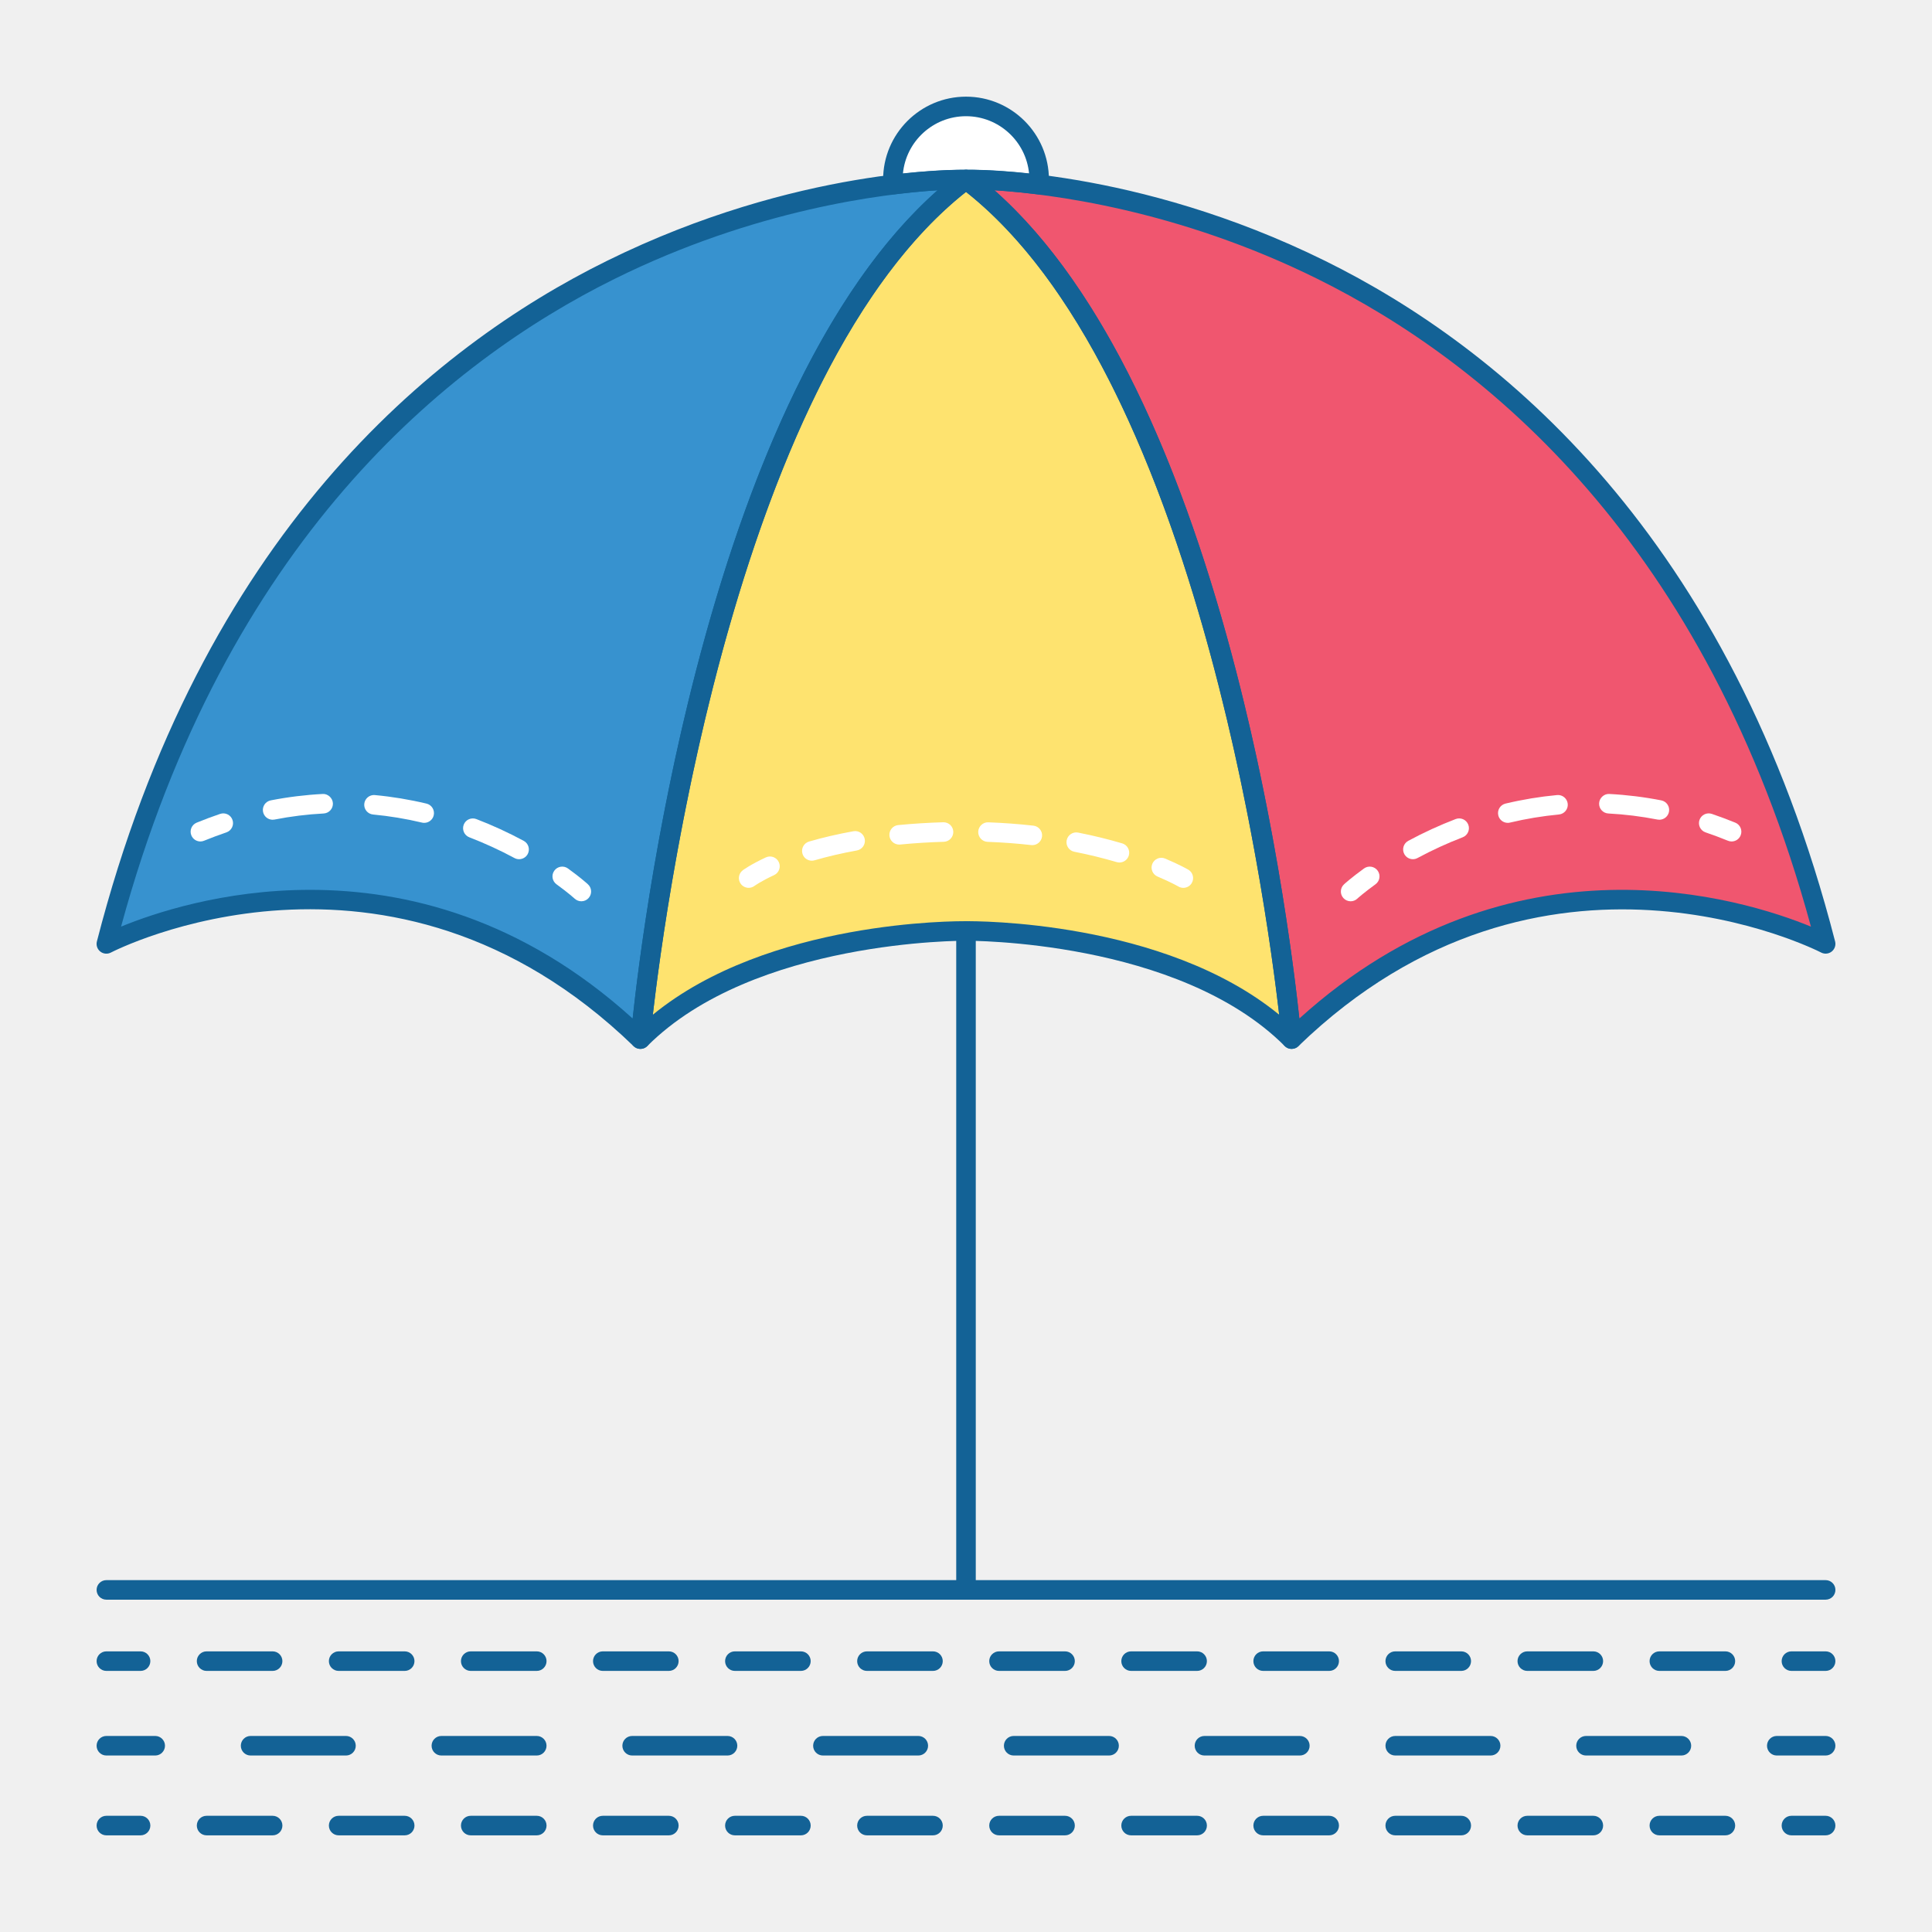
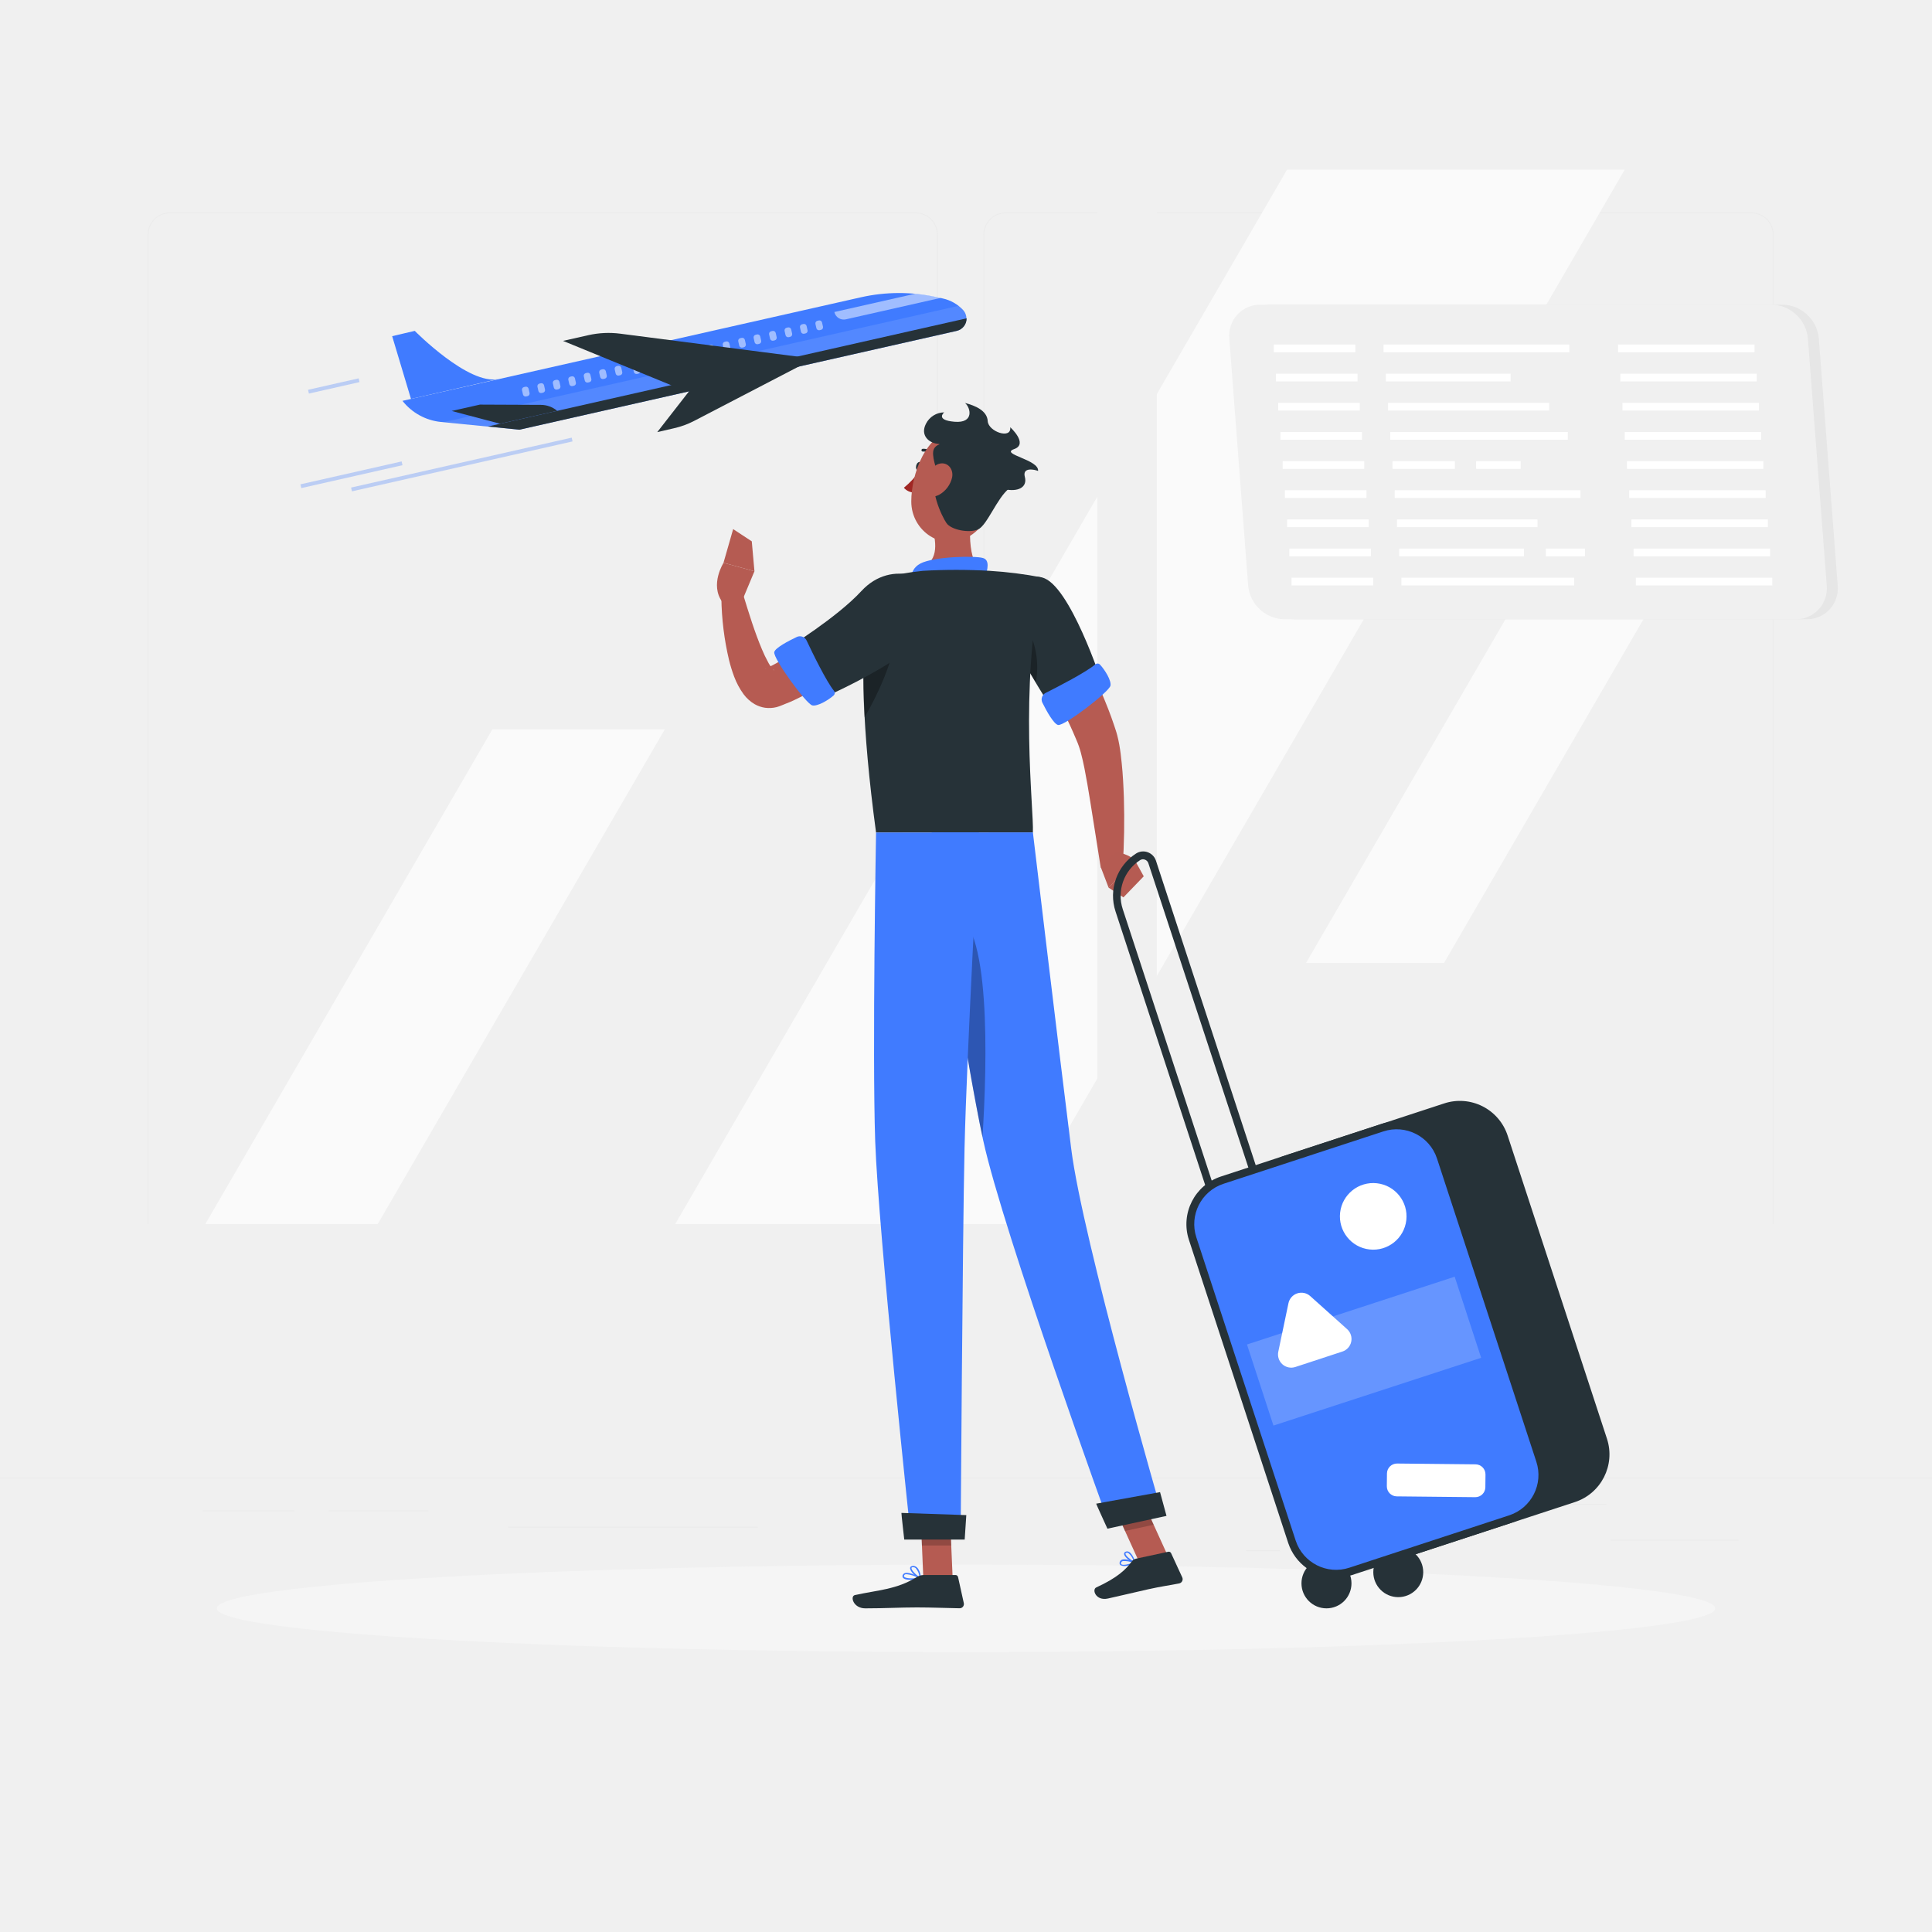
- <svg xmlns="http://www.w3.org/2000/svg" height="800px" width="800px" version="1.1" id="Layer_1" viewBox="0 0 100 100" enable-background="new 0 0 100 100" xml:space="preserve">
-   <g>
-     <path fill="#FEE36F" d="M50,9.294C36.18,19.743,33.146,53.785,33.146,53.785C38.876,48.055,50,48.188,50,48.188   s11.124-0.133,16.854,5.597C66.854,53.785,63.82,19.743,50,9.294z" />
-     <path fill="#3792CF" d="M50,9.294c0,0-34.129-0.758-44.494,39.562c0,0,14.579-7.71,27.64,4.929   C33.146,53.785,36.18,19.743,50,9.294z" />
-     <path fill="#F0566F" d="M50,9.294c0,0,34.129-0.758,44.494,39.562c0,0-14.579-7.71-27.64,4.929   C66.854,53.785,63.82,19.743,50,9.294z" />
-     <path fill="#FFFFFF" d="M50,9.294c0,0,1.422-0.031,3.772,0.261c0.006-0.087,0.013-0.173,0.013-0.261   c0-2.09-1.695-3.785-3.785-3.785s-3.785,1.695-3.785,3.785c0,0.088,0.007,0.174,0.013,0.261C48.578,9.263,50,9.294,50,9.294z" />
-     <g>
-       <path fill="#136296" d="M66.854,54.291c-0.131,0-0.261-0.051-0.357-0.148c-5.513-5.513-16.395-5.45-16.49-5.449    c-0.114-0.003-10.991-0.062-16.502,5.449c-0.151,0.15-0.38,0.19-0.571,0.1c-0.193-0.09-0.309-0.291-0.29-0.503    c0.125-1.399,3.213-34.386,17.052-44.849c0.181-0.136,0.43-0.136,0.61,0c13.839,10.464,16.927,43.45,17.052,44.849    c0.019,0.212-0.097,0.413-0.29,0.503C66.999,54.275,66.926,54.291,66.854,54.291z M50,9.933    c-11.722,9.274-15.485,36.316-16.21,42.589c5.982-4.902,15.778-4.846,16.216-4.84c0.424-0.007,10.221-0.062,16.204,4.84    C65.484,46.249,61.719,19.206,50,9.933z" />
+ <svg xmlns="http://www.w3.org/2000/svg" viewBox="0 0 500 500">
+   <g id="freepik--background-complete--inject-24">
+     <rect y="382.4" width="500" height="0.25" style="fill:#ebebeb" />
+     <rect x="416.78" y="398.49" width="33.12" height="0.25" style="fill:#ebebeb" />
+     <rect x="322.53" y="401.21" width="8.69" height="0.25" style="fill:#ebebeb" />
+     <rect x="368.11" y="389.21" width="47.67" height="0.25" style="fill:#ebebeb" />
+     <rect x="52.46" y="390.89" width="23.68" height="0.25" style="fill:#ebebeb" />
+     <rect x="85.04" y="390.89" width="25.85" height="0.25" style="fill:#ebebeb" />
+     <rect x="131.47" y="395.11" width="64.64" height="0.25" style="fill:#ebebeb" />
+     <path d="M237,337.8H43.91a5.71,5.71,0,0,1-5.7-5.71V60.66A5.71,5.71,0,0,1,43.91,55H237a5.71,5.71,0,0,1,5.71,5.71V332.09A5.71,5.71,0,0,1,237,337.8ZM43.91,55.2a5.46,5.46,0,0,0-5.45,5.46V332.09a5.46,5.46,0,0,0,5.45,5.46H237a5.47,5.47,0,0,0,5.46-5.46V60.66A5.47,5.47,0,0,0,237,55.2Z" style="fill:#ebebeb" />
+     <path d="M453.31,337.8H260.21a5.72,5.72,0,0,1-5.71-5.71V60.66A5.72,5.72,0,0,1,260.21,55h193.1A5.71,5.71,0,0,1,459,60.66V332.09A5.71,5.71,0,0,1,453.31,337.8ZM260.21,55.2a5.47,5.47,0,0,0-5.46,5.46V332.09a5.47,5.47,0,0,0,5.46,5.46h193.1a5.47,5.47,0,0,0,5.46-5.46V60.66a5.47,5.47,0,0,0-5.46-5.46Z" style="fill:#ebebeb" />
+     <polygon points="161.34 339.89 333.1 43.89 420.48 43.89 248.72 339.89 161.34 339.89" style="fill:#fafafa" />
+     <polygon points="39.73 339.89 127.43 188.75 172.05 188.75 84.35 339.89 39.73 339.89" style="fill:#fafafa" />
+     <polygon points="337.99 249.23 408.18 128.27 443.89 128.27 373.7 249.23 337.99 249.23" style="fill:#fafafa" />
+     <polygon points="299.39 316.78 299.39 43.89 283.99 43.89 283.99 316.78 31 316.78 31 382.4 469.67 382.4 469.67 316.78 299.39 316.78" style="fill:#f0f0f0" />
+     <path d="M467.52,160.27H335.27a9.59,9.59,0,0,1-9.41-8.74L321,87.6a8,8,0,0,1,8.08-8.75H461.3a9.6,9.6,0,0,1,9.41,8.75l4.89,63.93A8,8,0,0,1,467.52,160.27Z" style="fill:#e6e6e6" />
+     <path d="M464.68,160.27H332.43a9.6,9.6,0,0,1-9.41-8.74L318.14,87.6a8,8,0,0,1,8.08-8.75H458.46a9.61,9.61,0,0,1,9.42,8.75l4.88,63.93A8,8,0,0,1,464.68,160.27Z" style="fill:#f0f0f0" />
+     <rect x="329.65" y="89.16" width="21.11" height="2" style="fill:#fff" />
+     <rect x="358.07" y="89.16" width="48.08" height="2" style="fill:#fff" />
+     <rect x="418.75" y="89.16" width="35.31" height="2" style="fill:#fff" />
+     <rect x="330.22" y="96.71" width="21.11" height="2" style="fill:#fff" />
+     <rect x="358.65" y="96.71" width="32.29" height="2" style="fill:#fff" />
+     <rect x="419.33" y="96.71" width="35.31" height="2" style="fill:#fff" />
+     <rect x="330.8" y="104.25" width="21.11" height="2" style="fill:#fff" />
+     <rect x="359.23" y="104.25" width="41.69" height="2" style="fill:#fff" />
+     <rect x="419.9" y="104.25" width="35.31" height="2" style="fill:#fff" />
+     <rect x="331.38" y="111.8" width="21.11" height="2" style="fill:#fff" />
+     <rect x="359.8" y="111.8" width="45.95" height="2" style="fill:#fff" />
+     <rect x="420.48" y="111.8" width="35.31" height="2" style="fill:#fff" />
+     <rect x="331.95" y="119.34" width="21.11" height="2" style="fill:#fff" />
+     <rect x="360.38" y="119.34" width="16.14" height="2" style="fill:#fff" />
+     <rect x="382.02" y="119.34" width="11.53" height="2" style="fill:#fff" />
+     <rect x="421.05" y="119.34" width="35.31" height="2" style="fill:#fff" />
+     <rect x="332.53" y="126.88" width="21.11" height="2" style="fill:#fff" />
+     <rect x="360.95" y="126.88" width="48.08" height="2" style="fill:#fff" />
+     <rect x="421.63" y="126.88" width="35.31" height="2" style="fill:#fff" />
+     <rect x="333.1" y="134.43" width="21.11" height="2" style="fill:#fff" />
+     <rect x="361.53" y="134.43" width="36.37" height="2" style="fill:#fff" />
+     <rect x="422.21" y="134.43" width="35.31" height="2" style="fill:#fff" />
+     <rect x="333.68" y="141.97" width="21.11" height="2" style="fill:#fff" />
+     <rect x="362.11" y="141.97" width="32.29" height="2" style="fill:#fff" />
+     <rect x="400.07" y="141.97" width="10.11" height="2" style="fill:#fff" />
+     <rect x="422.78" y="141.97" width="35.31" height="2" style="fill:#fff" />
+     <rect x="334.26" y="149.51" width="21.11" height="2" style="fill:#fff" />
+     <rect x="362.68" y="149.51" width="44.71" height="2" style="fill:#fff" />
+     <rect x="423.36" y="149.51" width="35.31" height="2" style="fill:#fff" />
+   </g>
+   <g id="freepik--Shadow--inject-24">
+     <ellipse id="freepik--path--inject-24" cx="250" cy="416.24" rx="193.89" ry="11.32" style="fill:#f5f5f5" />
+   </g>
+   <g id="freepik--Airplane--inject-24">
+     <path d="M247.59,85.63,134.42,111.2l-20.34-2a14.5,14.5,0,0,1-9.92-5.46h0l118.63-26.8a44.92,44.92,0,0,1,19.48-.07l1.75.38a10.19,10.19,0,0,1,5.25,3h0A3.28,3.28,0,0,1,247.59,85.63Z" style="fill:#407BFF" />
+     <rect x="90.24" y="119.72" width="58.54" height="1" transform="translate(-23.58 29.33) rotate(-12.75)" style="fill:#407BFF;opacity:0.3" />
+     <rect x="77.53" y="122.37" width="26.85" height="1" transform="translate(-24.87 23.1) rotate(-12.75)" style="fill:#407BFF;opacity:0.3" />
+     <rect x="79.66" y="99.39" width="13.43" height="1" transform="translate(-19.91 21.52) rotate(-12.75)" style="fill:#407BFF;opacity:0.3" />
+     <path d="M249.27,80.2a9.63,9.63,0,0,0-1.15-1.06L114.93,109.23l19.49,2L247.59,85.63a3.26,3.26,0,0,0,1.68-5.43Z" style="fill:#fff;opacity:0.1" />
+     <path d="M242.27,76.82a44.17,44.17,0,0,0-5.34-.82l-21,4.75h0a2.49,2.49,0,0,0,3,1.89l24.59-5.56Z" style="fill:#fff;opacity:0.5" />
+     <g style="opacity:0.5">
+       <rect x="211.14" y="82.94" width="1.75" height="2.5" rx="0.69" transform="translate(-13.35 48.83) rotate(-12.74)" style="fill:#fff" />
+       <rect x="207.14" y="83.84" width="1.75" height="2.5" rx="0.69" transform="translate(-13.63 47.91) rotate(-12.72)" style="fill:#fff" />
+       <rect x="203.15" y="84.75" width="1.75" height="2.5" rx="0.69" transform="translate(-13.94 47.11) rotate(-12.74)" style="fill:#fff" />
+       <rect x="199.15" y="85.65" width="1.75" height="2.5" rx="0.69" transform="translate(-14.24 46.26) rotate(-12.74)" style="fill:#fff" />
+       <rect x="195.15" y="86.55" width="1.75" height="2.5" rx="0.69" transform="translate(-14.53 45.33) rotate(-12.72)" style="fill:#fff" />
+       <rect x="191.16" y="87.45" width="1.75" height="2.5" rx="0.69" transform="translate(-14.83 44.53) rotate(-12.74)" style="fill:#fff" />
+       <rect x="187.16" y="88.36" width="1.75" height="2.5" rx="0.69" transform="translate(-15.12 43.62) rotate(-12.72)" style="fill:#fff" />
+       <rect x="183.16" y="89.26" width="1.75" height="2.5" rx="0.69" transform="translate(-15.43 42.81) rotate(-12.74)" style="fill:#fff" />
+       <rect x="179.17" y="90.16" width="1.75" height="2.5" rx="0.69" transform="translate(-15.71 41.9) rotate(-12.72)" style="fill:#fff" />
+       <rect x="175.17" y="91.07" width="1.75" height="2.5" rx="0.69" transform="translate(-16.02 41.09) rotate(-12.74)" style="fill:#fff" />
+       <rect x="171.17" y="91.97" width="1.75" height="2.5" rx="0.69" transform="translate(-16.31 40.18) rotate(-12.72)" style="fill:#fff" />
+       <rect x="167.17" y="92.87" width="1.75" height="2.5" rx="0.69" transform="translate(-16.62 39.39) rotate(-12.74)" style="fill:#fff" />
+       <rect x="163.18" y="93.78" width="1.75" height="2.5" rx="0.69" transform="matrix(0.98, -0.22, 0.22, 0.98, -16.9, 38.47)" style="fill:#fff" />
+       <rect x="159.18" y="94.68" width="1.75" height="2.5" rx="0.69" transform="translate(-17.21 37.66) rotate(-12.74)" style="fill:#fff" />
+       <rect x="155.18" y="95.58" width="1.75" height="2.5" rx="0.69" transform="translate(-17.5 36.76) rotate(-12.73)" style="fill:#fff" />
+       <rect x="151.19" y="96.49" width="1.75" height="2.5" rx="0.69" transform="translate(-17.81 35.94) rotate(-12.74)" style="fill:#fff" />
+       <rect x="147.19" y="97.39" width="1.75" height="2.5" rx="0.69" transform="translate(-18.09 35.04) rotate(-12.72)" style="fill:#fff" />
+       <rect x="143.19" y="98.29" width="1.75" height="2.5" rx="0.69" transform="translate(-18.39 34.18) rotate(-12.72)" style="fill:#fff" />
+       <rect x="139.19" y="99.2" width="1.75" height="2.5" rx="0.69" transform="translate(-18.7 33.36) rotate(-12.74)" style="fill:#fff" />
+       <rect x="135.2" y="100.1" width="1.75" height="2.5" rx="0.69" transform="translate(-18.99 32.47) rotate(-12.73)" style="fill:#fff" />
    </g>
-     <g>
-       <path fill="#136296" d="M33.146,54.291c-0.129,0-0.256-0.049-0.352-0.142C20.142,41.905,5.884,49.228,5.742,49.303    c-0.177,0.094-0.393,0.074-0.55-0.05c-0.157-0.124-0.227-0.329-0.177-0.523c5.402-21.014,17.338-30.756,26.4-35.228    c9.824-4.849,18.239-4.724,18.595-4.713c0.215,0.005,0.403,0.145,0.47,0.35c0.066,0.205-0.004,0.429-0.176,0.559    C36.82,19.893,33.68,53.492,33.65,53.83c-0.017,0.194-0.145,0.361-0.327,0.429C33.265,54.28,33.206,54.291,33.146,54.291z     M16.053,46.058c4.932,0,10.945,1.455,16.692,6.659c0.612-5.686,4.071-32.494,15.781-42.867c-2.837,0.18-9.447,0.988-16.705,4.58    c-8.708,4.309-20.137,13.618-25.555,33.532C7.928,47.279,11.537,46.058,16.053,46.058z" />
-     </g>
-     <g>
-       <path fill="#136296" d="M66.854,54.291c-0.059,0-0.119-0.01-0.176-0.032c-0.183-0.068-0.31-0.235-0.327-0.429    c-0.03-0.338-3.173-33.939-16.655-44.133c-0.171-0.13-0.242-0.354-0.176-0.559c0.066-0.205,0.255-0.345,0.47-0.35    c0.355-0.012,8.769-0.137,18.595,4.713c9.062,4.472,20.998,14.214,26.4,35.228c0.05,0.194-0.02,0.398-0.177,0.523    c-0.157,0.124-0.373,0.143-0.549,0.05c-0.143-0.075-14.418-7.38-27.053,4.846C67.109,54.241,66.983,54.291,66.854,54.291z     M51.474,9.85c11.711,10.374,15.169,37.184,15.781,42.867c11.009-9.968,23.001-6.183,26.479-4.756    c-5.418-19.913-16.847-29.222-25.555-33.532C60.922,10.838,54.312,10.03,51.474,9.85z" />
-     </g>
-     <g>
-       <path fill="#136296" d="M46.228,10.061c-0.117,0-0.231-0.04-0.321-0.116c-0.107-0.088-0.173-0.217-0.183-0.355    c-0.008-0.119-0.014-0.207-0.014-0.296c0-2.366,1.925-4.291,4.291-4.291s4.291,1.925,4.291,4.291c0,0.089-0.006,0.176-0.012,0.264    c-0.009,0.138-0.077,0.283-0.184,0.372c-0.107,0.088-0.248,0.147-0.385,0.128c-2.278-0.283-3.686-0.259-3.699-0.257    c-0.007,0-0.015,0-0.022,0c-0.012-0.001-1.42-0.026-3.699,0.257C46.269,10.059,46.248,10.061,46.228,10.061z M50,6.015    c-1.705,0-3.11,1.307-3.265,2.972c1.944-0.214,3.13-0.201,3.265-0.198c0.137-0.003,1.323-0.016,3.265,0.198    C53.11,7.322,51.705,6.015,50,6.015z" />
-     </g>
-     <g>
-       <g>
-         <path fill="#FFFFFF" d="M61.249,45.955c-0.086,0-0.174-0.022-0.255-0.069c-0.003-0.002-0.377-0.219-1.08-0.516     c-0.257-0.109-0.377-0.405-0.269-0.662c0.109-0.257,0.403-0.378,0.663-0.269c0.771,0.326,1.181,0.565,1.198,0.575     c0.24,0.141,0.321,0.451,0.18,0.691C61.592,45.866,61.423,45.955,61.249,45.955z" />
-       </g>
-       <g>
-         <path fill="#FFFFFF" d="M57.942,44.643c-0.047,0-0.095-0.007-0.143-0.021c-0.704-0.207-1.441-0.388-2.19-0.535     c-0.274-0.054-0.452-0.32-0.398-0.594c0.055-0.274,0.321-0.453,0.594-0.398c0.78,0.154,1.547,0.341,2.28,0.558     c0.268,0.079,0.421,0.36,0.342,0.628C58.362,44.5,58.161,44.643,57.942,44.643z M42.019,44.549c-0.22,0-0.422-0.144-0.485-0.365     c-0.078-0.268,0.077-0.549,0.345-0.627c0.718-0.208,1.489-0.387,2.292-0.532c0.279-0.052,0.538,0.133,0.588,0.408     c0.049,0.275-0.133,0.538-0.408,0.587c-0.769,0.139-1.505,0.31-2.19,0.509C42.113,44.542,42.066,44.549,42.019,44.549z      M53.434,43.744c-0.019,0-0.038-0.001-0.057-0.003c-0.737-0.083-1.496-0.14-2.257-0.167c-0.279-0.01-0.497-0.245-0.487-0.524     c0.01-0.279,0.248-0.501,0.523-0.487c0.787,0.029,1.572,0.087,2.334,0.173c0.277,0.031,0.477,0.282,0.446,0.559     C53.906,43.554,53.687,43.744,53.434,43.744z M46.54,43.715c-0.257,0-0.477-0.195-0.503-0.457     c-0.027-0.278,0.176-0.525,0.454-0.552c0.751-0.073,1.535-0.122,2.33-0.146c0.285-0.006,0.513,0.211,0.521,0.49     c0.008,0.279-0.211,0.512-0.49,0.521c-0.773,0.023-1.534,0.071-2.263,0.142C46.573,43.714,46.556,43.715,46.54,43.715z" />
-       </g>
-       <g>
-         <path fill="#FFFFFF" d="M38.751,45.954c-0.154,0-0.307-0.07-0.406-0.203c-0.166-0.223-0.121-0.538,0.101-0.706     c0.016-0.012,0.4-0.297,1.194-0.666c0.256-0.118,0.555-0.007,0.672,0.246c0.118,0.253,0.007,0.554-0.246,0.671     c-0.686,0.318-1.011,0.556-1.015,0.558C38.961,45.922,38.856,45.954,38.751,45.954z" />
-       </g>
-     </g>
-     <g>
-       <g>
-         <path fill="#FFFFFF" d="M30.091,46.65c-0.122,0-0.244-0.044-0.341-0.132c-0.003-0.003-0.337-0.306-0.945-0.747     c-0.226-0.164-0.277-0.48-0.113-0.706c0.163-0.226,0.479-0.277,0.706-0.113c0.66,0.478,1.02,0.806,1.034,0.82     c0.206,0.189,0.22,0.508,0.031,0.714C30.364,46.595,30.228,46.65,30.091,46.65z" />
-       </g>
-       <g>
-         <path fill="#FFFFFF" d="M26.868,44.472c-0.081,0-0.163-0.019-0.239-0.06c-0.756-0.407-1.543-0.768-2.336-1.073     c-0.261-0.1-0.391-0.393-0.291-0.653c0.1-0.261,0.392-0.391,0.653-0.291c0.833,0.32,1.659,0.699,2.453,1.127     c0.246,0.132,0.338,0.439,0.206,0.685C27.222,44.376,27.048,44.472,26.868,44.472z M21.958,42.591     c-0.039,0-0.078-0.004-0.118-0.014c-0.836-0.199-1.687-0.339-2.529-0.418c-0.278-0.026-0.482-0.272-0.457-0.55     c0.026-0.278,0.276-0.484,0.551-0.456c0.889,0.083,1.787,0.231,2.669,0.441c0.272,0.064,0.439,0.337,0.375,0.609     C22.394,42.435,22.186,42.591,21.958,42.591z M14.111,42.429c-0.237,0-0.448-0.167-0.496-0.409     c-0.054-0.274,0.125-0.54,0.399-0.593c0.889-0.174,1.793-0.285,2.686-0.331c0.26-0.021,0.516,0.2,0.531,0.479     c0.014,0.279-0.2,0.516-0.479,0.531c-0.845,0.043-1.7,0.149-2.542,0.314C14.175,42.426,14.143,42.429,14.111,42.429z" />
-       </g>
-       <g>
-         <path fill="#FFFFFF" d="M10.372,43.554c-0.199,0-0.388-0.119-0.468-0.315c-0.106-0.258,0.019-0.553,0.277-0.659     c0.403-0.164,0.811-0.317,1.213-0.453c0.266-0.09,0.552,0.052,0.641,0.316c0.089,0.264-0.052,0.551-0.317,0.641     c-0.383,0.13-0.772,0.276-1.156,0.432C10.501,43.542,10.436,43.554,10.372,43.554z" />
-       </g>
-     </g>
-     <g>
-       <g>
-         <path fill="#FFFFFF" d="M69.909,46.65c-0.137,0-0.273-0.055-0.373-0.164c-0.189-0.206-0.175-0.525,0.031-0.714     c0.015-0.014,0.374-0.342,1.034-0.82c0.227-0.164,0.543-0.113,0.706,0.113c0.164,0.226,0.114,0.542-0.113,0.706     c-0.608,0.44-0.942,0.743-0.945,0.747C70.153,46.607,70.031,46.65,69.909,46.65z" />
-       </g>
-       <g>
-         <path fill="#FFFFFF" d="M73.132,44.472c-0.18,0-0.355-0.096-0.446-0.266c-0.132-0.246-0.04-0.552,0.206-0.685     c0.794-0.428,1.619-0.807,2.453-1.127c0.261-0.1,0.553,0.03,0.653,0.291c0.1,0.26-0.03,0.553-0.291,0.653     c-0.793,0.305-1.58,0.666-2.336,1.073C73.295,44.452,73.213,44.472,73.132,44.472z M78.042,42.591     c-0.229,0-0.436-0.156-0.491-0.389c-0.065-0.272,0.103-0.544,0.375-0.609c0.882-0.21,1.78-0.358,2.669-0.441     c0.276-0.027,0.524,0.178,0.551,0.456c0.026,0.278-0.179,0.524-0.457,0.55c-0.842,0.079-1.693,0.219-2.529,0.418     C78.12,42.587,78.081,42.591,78.042,42.591z M85.889,42.429c-0.032,0-0.065-0.003-0.098-0.009     c-0.842-0.165-1.698-0.27-2.542-0.314c-0.279-0.014-0.494-0.252-0.479-0.531c0.014-0.279,0.266-0.5,0.531-0.479     c0.893,0.046,1.796,0.157,2.686,0.331c0.274,0.054,0.453,0.319,0.399,0.593C86.338,42.261,86.126,42.429,85.889,42.429z" />
-       </g>
-       <g>
-         <path fill="#FFFFFF" d="M89.628,43.554c-0.064,0-0.128-0.012-0.191-0.038c-0.384-0.157-0.773-0.302-1.156-0.432     c-0.265-0.09-0.406-0.377-0.317-0.641c0.09-0.264,0.377-0.406,0.641-0.316c0.402,0.137,0.81,0.289,1.213,0.453     c0.258,0.105,0.383,0.4,0.277,0.659C90.016,43.435,89.827,43.554,89.628,43.554z" />
-       </g>
-     </g>
-     <g>
-       <path fill="#136296" d="M94.494,82.799H5.506C5.226,82.799,5,82.572,5,82.293s0.226-0.506,0.506-0.506h88.989    c0.279,0,0.506,0.226,0.506,0.506S94.774,82.799,94.494,82.799z" />
-     </g>
-     <g>
-       <g>
-         <path fill="#136296" d="M7.275,86.486h-1.77C5.226,86.486,5,86.259,5,85.98c0-0.279,0.226-0.506,0.506-0.506h1.77     c0.279,0,0.506,0.226,0.506,0.506C7.781,86.259,7.555,86.486,7.275,86.486z" />
-       </g>
-       <g>
-         <path fill="#136296" d="M89.306,86.486h-3.418c-0.279,0-0.506-0.226-0.506-0.506c0-0.279,0.226-0.506,0.506-0.506h3.418     c0.279,0,0.506,0.226,0.506,0.506C89.812,86.259,89.586,86.486,89.306,86.486z M82.471,86.486h-3.418     c-0.279,0-0.506-0.226-0.506-0.506c0-0.279,0.226-0.506,0.506-0.506h3.418c0.279,0,0.506,0.226,0.506,0.506     C82.976,86.259,82.75,86.486,82.471,86.486z M75.635,86.486h-3.418c-0.279,0-0.506-0.226-0.506-0.506     c0-0.279,0.226-0.506,0.506-0.506h3.418c0.279,0,0.506,0.226,0.506,0.506C76.14,86.259,75.914,86.486,75.635,86.486z      M68.799,86.486h-3.418c-0.279,0-0.506-0.226-0.506-0.506c0-0.279,0.226-0.506,0.506-0.506h3.418     c0.279,0,0.506,0.226,0.506,0.506C69.304,86.259,69.078,86.486,68.799,86.486z M61.963,86.486h-3.418     c-0.279,0-0.506-0.226-0.506-0.506c0-0.279,0.226-0.506,0.506-0.506h3.418c0.279,0,0.506,0.226,0.506,0.506     C62.469,86.259,62.242,86.486,61.963,86.486z M55.127,86.486h-3.418c-0.279,0-0.506-0.226-0.506-0.506     c0-0.279,0.226-0.506,0.506-0.506h3.418c0.279,0,0.506,0.226,0.506,0.506C55.632,86.259,55.406,86.486,55.127,86.486z      M48.291,86.486h-3.418c-0.279,0-0.506-0.226-0.506-0.506c0-0.279,0.226-0.506,0.506-0.506h3.418     c0.279,0,0.506,0.226,0.506,0.506C48.797,86.259,48.571,86.486,48.291,86.486z M41.455,86.486h-3.418     c-0.279,0-0.506-0.226-0.506-0.506c0-0.279,0.226-0.506,0.506-0.506h3.418c0.279,0,0.506,0.226,0.506,0.506     C41.96,86.259,41.734,86.486,41.455,86.486z M34.619,86.486h-3.418c-0.279,0-0.506-0.226-0.506-0.506     c0-0.279,0.226-0.506,0.506-0.506h3.418c0.279,0,0.506,0.226,0.506,0.506C35.125,86.259,34.899,86.486,34.619,86.486z      M27.783,86.486h-3.418c-0.279,0-0.506-0.226-0.506-0.506c0-0.279,0.226-0.506,0.506-0.506h3.418     c0.279,0,0.506,0.226,0.506,0.506C28.289,86.259,28.062,86.486,27.783,86.486z M20.947,86.486h-3.418     c-0.279,0-0.506-0.226-0.506-0.506c0-0.279,0.226-0.506,0.506-0.506h3.418c0.279,0,0.506,0.226,0.506,0.506     C21.453,86.259,21.227,86.486,20.947,86.486z M14.111,86.486h-3.418c-0.279,0-0.506-0.226-0.506-0.506     c0-0.279,0.226-0.506,0.506-0.506h3.418c0.279,0,0.506,0.226,0.506,0.506C14.617,86.259,14.391,86.486,14.111,86.486z" />
-       </g>
-       <g>
-         <path fill="#136296" d="M94.494,86.486h-1.77c-0.279,0-0.506-0.226-0.506-0.506c0-0.279,0.226-0.506,0.506-0.506h1.77     c0.279,0,0.506,0.226,0.506,0.506C95,86.259,94.774,86.486,94.494,86.486z" />
-       </g>
-     </g>
-     <g>
-       <g>
-         <path fill="#136296" d="M8.034,90.865H5.506C5.226,90.865,5,90.638,5,90.359c0-0.279,0.226-0.506,0.506-0.506h2.528     c0.279,0,0.506,0.226,0.506,0.506C8.539,90.638,8.313,90.865,8.034,90.865z" />
-       </g>
-       <g>
-         <path fill="#136296" d="M87.029,90.865h-4.937c-0.279,0-0.506-0.226-0.506-0.506c0-0.279,0.226-0.506,0.506-0.506h4.937     c0.279,0,0.506,0.226,0.506,0.506C87.535,90.638,87.308,90.865,87.029,90.865z M77.155,90.865h-4.937     c-0.279,0-0.506-0.226-0.506-0.506c0-0.279,0.226-0.506,0.506-0.506h4.937c0.279,0,0.506,0.226,0.506,0.506     C77.66,90.638,77.434,90.865,77.155,90.865z M67.28,90.865h-4.937c-0.279,0-0.506-0.226-0.506-0.506     c0-0.279,0.226-0.506,0.506-0.506h4.937c0.279,0,0.506,0.226,0.506,0.506C67.786,90.638,67.56,90.865,67.28,90.865z      M57.406,90.865h-4.938c-0.279,0-0.506-0.226-0.506-0.506c0-0.279,0.226-0.506,0.506-0.506h4.938     c0.279,0,0.506,0.226,0.506,0.506C57.912,90.638,57.685,90.865,57.406,90.865z M47.531,90.865h-4.937     c-0.279,0-0.506-0.226-0.506-0.506c0-0.279,0.226-0.506,0.506-0.506h4.937c0.279,0,0.506,0.226,0.506,0.506     C48.037,90.638,47.811,90.865,47.531,90.865z M37.657,90.865H32.72c-0.279,0-0.506-0.226-0.506-0.506     c0-0.279,0.226-0.506,0.506-0.506h4.937c0.279,0,0.506,0.226,0.506,0.506C38.162,90.638,37.936,90.865,37.657,90.865z      M27.782,90.865h-4.937c-0.279,0-0.506-0.226-0.506-0.506c0-0.279,0.226-0.506,0.506-0.506h4.937     c0.279,0,0.506,0.226,0.506,0.506C28.288,90.638,28.062,90.865,27.782,90.865z M17.908,90.865h-4.937     c-0.279,0-0.506-0.226-0.506-0.506c0-0.279,0.226-0.506,0.506-0.506h4.937c0.279,0,0.506,0.226,0.506,0.506     C18.414,90.638,18.188,90.865,17.908,90.865z" />
-       </g>
-       <g>
-         <path fill="#136296" d="M94.494,90.865h-2.528c-0.279,0-0.506-0.226-0.506-0.506c0-0.279,0.226-0.506,0.506-0.506h2.528     c0.279,0,0.506,0.226,0.506,0.506C95,90.638,94.774,90.865,94.494,90.865z" />
-       </g>
-     </g>
-     <g>
-       <g>
-         <path fill="#136296" d="M7.275,94.997h-1.77C5.226,94.997,5,94.77,5,94.491s0.226-0.506,0.506-0.506h1.77     c0.279,0,0.506,0.226,0.506,0.506S7.555,94.997,7.275,94.997z" />
-       </g>
-       <g>
-         <path fill="#136296" d="M89.306,94.997h-3.418c-0.279,0-0.506-0.226-0.506-0.506s0.226-0.506,0.506-0.506h3.418     c0.279,0,0.506,0.226,0.506,0.506S89.586,94.997,89.306,94.997z M82.471,94.997h-3.418c-0.279,0-0.506-0.226-0.506-0.506     s0.226-0.506,0.506-0.506h3.418c0.279,0,0.506,0.226,0.506,0.506S82.75,94.997,82.471,94.997z M75.635,94.997h-3.418     c-0.279,0-0.506-0.226-0.506-0.506s0.226-0.506,0.506-0.506h3.418c0.279,0,0.506,0.226,0.506,0.506S75.914,94.997,75.635,94.997z      M68.799,94.997h-3.418c-0.279,0-0.506-0.226-0.506-0.506s0.226-0.506,0.506-0.506h3.418c0.279,0,0.506,0.226,0.506,0.506     S69.078,94.997,68.799,94.997z M61.963,94.997h-3.418c-0.279,0-0.506-0.226-0.506-0.506s0.226-0.506,0.506-0.506h3.418     c0.279,0,0.506,0.226,0.506,0.506S62.242,94.997,61.963,94.997z M55.127,94.997h-3.418c-0.279,0-0.506-0.226-0.506-0.506     s0.226-0.506,0.506-0.506h3.418c0.279,0,0.506,0.226,0.506,0.506S55.406,94.997,55.127,94.997z M48.291,94.997h-3.418     c-0.279,0-0.506-0.226-0.506-0.506s0.226-0.506,0.506-0.506h3.418c0.279,0,0.506,0.226,0.506,0.506S48.571,94.997,48.291,94.997z      M41.455,94.997h-3.418c-0.279,0-0.506-0.226-0.506-0.506s0.226-0.506,0.506-0.506h3.418c0.279,0,0.506,0.226,0.506,0.506     S41.734,94.997,41.455,94.997z M34.619,94.997h-3.418c-0.279,0-0.506-0.226-0.506-0.506s0.226-0.506,0.506-0.506h3.418     c0.279,0,0.506,0.226,0.506,0.506S34.899,94.997,34.619,94.997z M27.783,94.997h-3.418c-0.279,0-0.506-0.226-0.506-0.506     s0.226-0.506,0.506-0.506h3.418c0.279,0,0.506,0.226,0.506,0.506S28.062,94.997,27.783,94.997z M20.947,94.997h-3.418     c-0.279,0-0.506-0.226-0.506-0.506s0.226-0.506,0.506-0.506h3.418c0.279,0,0.506,0.226,0.506,0.506S21.227,94.997,20.947,94.997z      M14.111,94.997h-3.418c-0.279,0-0.506-0.226-0.506-0.506s0.226-0.506,0.506-0.506h3.418c0.279,0,0.506,0.226,0.506,0.506     S14.391,94.997,14.111,94.997z" />
-       </g>
-       <g>
-         <path fill="#136296" d="M94.494,94.997h-1.77c-0.279,0-0.506-0.226-0.506-0.506s0.226-0.506,0.506-0.506h1.77     c0.279,0,0.506,0.226,0.506,0.506S94.774,94.997,94.494,94.997z" />
-       </g>
-     </g>
-     <g>
-       <path fill="#136296" d="M50,82.799c-0.279,0-0.506-0.226-0.506-0.506V48.188c0-0.279,0.226-0.506,0.506-0.506    s0.506,0.226,0.506,0.506v34.105C50.506,82.572,50.279,82.799,50,82.799z" />
-     </g>
+     <path d="M107.34,85.63,101.49,87l4.87,16.24L129,98.07C121.31,99.81,107.34,85.63,107.34,85.63Z" style="fill:#407BFF" />
+     <path d="M144.2,106.32h0a6.61,6.61,0,0,0-4.21-1.54l-15.78-.07-7.31,1.65,12.51,3.3Z" style="fill:#263238" />
+     <path d="M210.68,92.84l-50.13-6.48a23.75,23.75,0,0,0-8.32.39l-6.52,1.47,30.36,12.44Z" style="fill:#263238" />
+     <path d="M208.6,93.88l-29,15.07a21.55,21.55,0,0,1-5.17,1.88l-4.33,1,8.73-11.21Z" style="fill:#263238" />
+     <path d="M126.25,110.38l8.17.83L247.59,85.63a3.28,3.28,0,0,0,2.57-3.25Z" style="fill:#263238" />
+   </g>
+   <g id="freepik--Character--inject-24">
+     <path d="M272.67,155.21c3.12,5.19,5.95,10.37,8.6,15.77,1.32,2.69,2.6,5.41,3.78,8.21s2.33,5.62,3.31,8.6l.37,1.12.18.57.2.7c.25.91.41,1.74.56,2.55.29,1.62.47,3.17.62,4.7.32,3,.46,6,.57,9,.18,6,.08,11.88-.3,17.84l-5.69.25-2.74-17.26c-.44-2.86-.95-5.69-1.48-8.44-.27-1.37-.58-2.72-.92-4a22.58,22.58,0,0,0-1.22-3.47c-2.11-5.06-4.72-10.18-7.41-15.24s-5.53-10.15-8.32-15.09Z" style="fill:#b65b52" />
+     <path d="M284.9,224.47l2,5.24,6.78-7.13s-1.4-1.52-5-2.14Z" style="fill:#b55b52" />
+     <polygon points="290.74 232.24 296 226.79 293.67 222.58 286.89 229.71 290.74 232.24" style="fill:#b55b52" />
+     <path d="M238.55,120.82c-.14.6-.57,1-1,.91s-.59-.65-.44-1.25.57-1,1-.9S238.7,120.23,238.55,120.82Z" style="fill:#263238" />
+     <path d="M238,121.84a21.92,21.92,0,0,1-4.08,4.39,3.53,3.53,0,0,0,2.71,1.23Z" style="fill:#a02724" />
+     <path d="M241.53,118.05a.34.34,0,0,0,.25-.09.35.35,0,0,0,0-.5,3.57,3.57,0,0,0-3-1.31.37.37,0,0,0-.31.41.37.37,0,0,0,.4.31h0a2.84,2.84,0,0,1,2.38,1.06A.35.35,0,0,0,241.53,118.05Z" style="fill:#263238" />
+     <path d="M252.05,128.32c-1.09,5.55-2.17,15.72,1.71,19.42,0,0-1.52,5.64-11.83,5.64-11.35,0-5.43-5.64-5.43-5.64,6.2-1.47,6-6.07,5-10.38Z" style="fill:#b55b52" />
+     <path d="M255,149.41c.58-2.09,1.21-4.47-.62-5-2-.61-12.67-.41-16.18,1.43s-2.09,5.82-2.09,5.82Z" style="fill:#407BFF" />
+     <path d="M291.87,405.16a2.43,2.43,0,0,1-1.89-.1.73.73,0,0,1-.18-.84.85.85,0,0,1,.47-.53c1-.49,3.37.47,3.48.52a.19.19,0,0,1,.11.16.17.17,0,0,1-.11.16A8.82,8.82,0,0,1,291.87,405.16ZM290.63,404l-.21.07a.49.49,0,0,0-.27.31c-.1.32,0,.42.06.45.41.35,1.92,0,3-.4A5.9,5.9,0,0,0,290.63,404Z" style="fill:#407BFF" />
+     <path d="M293.71,404.55h-.08c-.86-.25-2.7-1.55-2.72-2.41a.58.58,0,0,1,.46-.58,1,1,0,0,1,.8.06c1,.52,1.65,2.62,1.68,2.71a.18.18,0,0,1-.05.18A.19.19,0,0,1,293.71,404.55Zm-2.14-2.69-.08,0c-.22.07-.22.18-.22.23,0,.51,1.22,1.53,2.11,1.95a4.31,4.31,0,0,0-1.38-2.14A.67.67,0,0,0,291.57,401.86Z" style="fill:#407BFF" />
+     <path d="M235.91,408.88c-1,0-1.91-.14-2.23-.57a.7.7,0,0,1,0-.79.89.89,0,0,1,.57-.42c1.26-.34,3.91,1.17,4,1.23a.19.19,0,0,1,.08.19.19.19,0,0,1-.14.15A14,14,0,0,1,235.91,408.88Zm-1.2-1.47a1.29,1.29,0,0,0-.35,0,.55.55,0,0,0-.35.25c-.13.22-.08.33,0,.4.36.49,2.28.5,3.69.3A8.17,8.17,0,0,0,234.71,407.41Z" style="fill:#407BFF" />
+     <path d="M238.21,408.67l-.08,0c-.91-.41-2.73-2-2.59-2.91,0-.2.18-.45.67-.5a1.32,1.32,0,0,1,1,.31c1,.79,1.17,2.84,1.17,2.92a.18.18,0,0,1-.07.17A.19.19,0,0,1,238.21,408.67Zm-1.86-3.08h-.1c-.33,0-.35.16-.36.2-.08.52,1.15,1.8,2.09,2.37a4.25,4.25,0,0,0-1-2.34A1,1,0,0,0,236.35,405.59Z" style="fill:#407BFF" />
+     <polygon points="246.55 408.49 238.96 408.49 238.21 390.91 245.79 390.91 246.55 408.49" style="fill:#b55b52" />
+     <polygon points="302.17 402.53 294.76 404.14 287.31 387.77 294.73 386.16 302.17 402.53" style="fill:#b55b52" />
+     <path d="M294,403.39l8.34-1.8a.66.66,0,0,1,.74.37l2.89,6.27a1.12,1.12,0,0,1-.8,1.56c-2.92.58-4.37.71-8,1.51-2.26.49-7.35,1.73-10.46,2.4s-4.19-2.32-3-2.87c5.44-2.49,7.72-4.68,9.19-6.72A1.84,1.84,0,0,1,294,403.39Z" style="fill:#263238" />
+     <path d="M239,407.61h8.29a.67.67,0,0,1,.65.52l1.49,6.74a1.1,1.1,0,0,1-1.09,1.35c-3-.05-7.31-.22-11.06-.22-4.4,0-8.19.24-13.35.24-3.11,0-4-3.15-2.67-3.44,5.94-1.3,10.78-1.44,15.91-4.6A3.57,3.57,0,0,1,239,407.61Z" style="fill:#263238" />
+     <path d="M232.34,162.43c-2.05,2-4.06,3.64-6.15,5.37s-4.24,3.33-6.43,4.93a87.69,87.69,0,0,1-14.25,8.47c-.64.31-1.3.59-2,.85l-1,.41-.51.2-.13.05-.21.08L201,183a7.91,7.91,0,0,1-3,.17,7.72,7.72,0,0,1-2.66-.91,9.57,9.57,0,0,1-2.9-2.6,18.93,18.93,0,0,1-2.45-4.57,38.67,38.67,0,0,1-1.3-4.2,74,74,0,0,1-2-16.2l5.64-.81c1.48,4.83,3,9.79,4.88,14.21a32,32,0,0,0,1.48,3.1,8.76,8.76,0,0,0,1.48,2.15c.18.17.33.17,0-.05a2.25,2.25,0,0,0-.81-.3,2.92,2.92,0,0,0-1.11,0l-.2.06c-.06,0,0,0,0,0l.09,0,.39-.19.77-.38c.51-.24,1-.5,1.54-.8A97.3,97.3,0,0,0,213,163.51c2-1.51,3.93-3.09,5.88-4.67s3.89-3.28,5.68-4.84Z" style="fill:#b65b52" />
+     <path d="M269.69,149.46c7.11,1.63,15.47,27.17,15.47,27.17l-12.16,8s-7.74-11.88-11.77-20.35C257,155.36,262.41,147.79,269.69,149.46Z" style="fill:#263238" />
+     <path d="M265.65,162.55c-.62-.81-2.31,1-3.58,3.39,1.76,3.49,4,7.35,6,10.65C269.26,170.21,267.25,164.6,265.65,162.55Z" style="opacity:0.3" />
+     <path d="M227.17,149.85s-8.08,9.13-.45,65.6h40.59c.28-6.23-3.63-36.63,2.38-66a105.63,105.63,0,0,0-13.59-1.72,150.47,150.47,0,0,0-17.26,0A76.07,76.07,0,0,0,227.17,149.85Z" style="fill:#263238" />
+     <path d="M223.73,165.39a165.54,165.54,0,0,0,0,20.26c3.07-5.14,7.63-14.65,8.33-22.26Z" style="opacity:0.3" />
+     <path d="M243.17,157.25c.37,10.45-30.94,23.66-30.94,23.66l-8.42-13.22s12.77-7.84,19.13-14.74C230.8,144.43,242.89,149.29,243.17,157.25Z" style="fill:#263238" />
+     <path d="M208.76,165.79c1.57,3.33,5.11,10.6,7.08,13a.87.87,0,0,1-.11,1.2c-1.42,1.26-4.17,2.85-5.5,2.57-1.57-.34-10.22-12.19-9.85-13.81.26-1.1,3.69-2.89,5.84-3.91A1.91,1.91,0,0,1,208.76,165.79Z" style="fill:#407BFF" />
+     <path d="M270.62,179.32c3.3-1.65,10.48-5.37,12.87-7.39a.87.87,0,0,1,1.2.08c1.29,1.39,2.95,4.1,2.7,5.43-.29,1.58-11.93,10.52-13.56,10.18-1.11-.23-3-3.61-4.05-5.74A1.9,1.9,0,0,1,270.62,179.32Z" style="fill:#407BFF" />
+     <path d="M192.16,155.23l3.09-7.39-8-2.19s-3.6,5.65-.33,10.11Z" style="fill:#b55b52" />
+     <polygon points="194.56 140.1 189.74 136.93 187.24 145.65 195.25 147.84 194.56 140.1" style="fill:#b55b52" />
+     <polygon points="238.21 390.92 238.59 399.98 246.19 399.98 245.8 390.92 238.21 390.92" style="opacity:0.2" />
+     <polygon points="294.73 386.17 287.31 387.77 291.15 396.21 298.57 394.6 294.73 386.17" style="opacity:0.2" />
+     <path d="M258.7,124.39c-2.23,7.2-3.17,11.52-7.77,14.37-6.92,4.29-15.12-1.25-15.09-9,0-7,3.66-17.55,11.52-18.72A10.28,10.28,0,0,1,258.7,124.39Z" style="fill:#b55b52" />
+     <path d="M242.57,122.29c0-.41-1.71-4.54-.85-6.15,2-3.69,12.62.75,15.44,2.28,3.63,2,7.33,5.43,4,8-3.14,2.45-5.71,9.59-8.06,10.6s-6.94.11-8.15-1.64S240.07,126,242.57,122.29Z" style="fill:#263238" />
+     <path d="M243.06,114.9c-2.62-.12-5-2.21-3.41-5.26a5.34,5.34,0,0,1,4.71-2.92s-2.45,2,2.67,2.43,4.21-3.62,2.71-4.86c2.58.66,5.73,1.95,5.88,4.69s6.2,4.81,5.83,1.59c0,0,4.79,4.33,1,5.66s6.53,2.69,6.2,5.65c-.84-.35-4.13-1.1-3.42,1.55s-1.71,4-5.42,3.14S247.14,120.47,243.06,114.9Z" style="fill:#263238" />
+     <path d="M246.42,123.49a6.9,6.9,0,0,1-3.39,4.57c-2.21,1.07-3.44.13-3.37-2.11.06-2,1.14-5.24,3.3-5.9S246.81,121.27,246.42,123.49Z" style="fill:#b55b52" />
+     <path d="M241.12,215.45s8.61,58,13.34,79.72c5.18,23.8,32.86,100.07,32.86,100.07l13.59-2.94s-20.73-71.41-23.68-95c-3.21-25.57-9.92-81.88-9.92-81.88Z" style="fill:#407BFF" />
+     <path d="M283.69,389.15c-.05,0,2.91,6.47,2.91,6.47l15.29-3.31-1.67-6.15Z" style="fill:#263238" />
+     <path d="M246.56,236.11c10,1.95,8.91,39.09,7.71,58.19-2.87-13.5-7.08-39.48-10-57.92A3.44,3.44,0,0,1,246.56,236.11Z" style="opacity:0.3" />
+     <path d="M226.72,215.45s-1,56.74-.22,79.88c.86,24.07,9.27,102.89,9.27,102.89h12.85s.48-77.41,1-101.05c.62-25.77,3.73-81.72,3.73-81.72Z" style="fill:#407BFF" />
+     <path d="M233.29,391.54c-.06,0,.73,6.9.73,6.9h15.64l.42-6.33Z" style="fill:#263238" />
+     <rect x="336.2" y="290.62" width="67.56" height="106.58" rx="12" transform="translate(-88.7 132.3) rotate(-18.14)" style="fill:#263238" />
+     <path d="M362.15,402.93A13.05,13.05,0,0,1,349.78,394l-25.71-78.47a13,13,0,0,1,8.3-16.41l41.39-13.56a13,13,0,0,1,16.41,8.31l25.71,78.47a13,13,0,0,1-8.31,16.4l-41.39,13.56A12.73,12.73,0,0,1,362.15,402.93Zm15.65-116a11.06,11.06,0,0,0-3.41.55L333,301a11,11,0,0,0-7,13.88l25.71,78.48a11,11,0,0,0,13.88,7L407,386.82a11,11,0,0,0,7-13.88l-25.71-78.47a11,11,0,0,0-5.49-6.38A11.13,11.13,0,0,0,377.8,286.89Zm-45.11,13.16h0Z" style="fill:#263238" />
+     <path d="M313,307.84a1,1,0,0,1-.95-.69l-23.35-71.26a13,13,0,0,1,5.31-15,3.41,3.41,0,0,1,3-.34,3.48,3.48,0,0,1,2.15,2.2l26.12,79.72a1,1,0,1,1-1.9.62L297.2,223.41a1.44,1.44,0,0,0-.92-.94,1.38,1.38,0,0,0-1.22.13,11,11,0,0,0-4.5,12.67l23.35,71.25a1,1,0,0,1-.64,1.27A1.06,1.06,0,0,1,313,307.84Z" style="fill:#263238" />
+     <path d="M349.76,409.77a6.47,6.47,0,1,0-6.46,6.47A6.46,6.46,0,0,0,349.76,409.77Z" style="fill:#263238" />
+     <path d="M368.33,406.88a6.46,6.46,0,1,0-6.46,6.46A6.46,6.46,0,0,0,368.33,406.88Z" style="fill:#263238" />
+     <rect x="319.82" y="295.99" width="67.56" height="106.58" rx="12" transform="translate(-91.18 127.47) rotate(-18.14)" style="fill:#407BFF" />
+     <path d="M345.77,408.3a13.09,13.09,0,0,1-12.37-8.95l-25.71-78.48a13,13,0,0,1,8.31-16.4l41.39-13.56a13,13,0,0,1,16.4,8.3l25.71,78.48a13,13,0,0,1-8.3,16.4l-41.39,13.56A12.79,12.79,0,0,1,345.77,408.3ZM316.31,305.42l.31.95a11,11,0,0,0-7,13.88l25.71,78.47a11,11,0,0,0,13.88,7l41.39-13.56a11,11,0,0,0,7-13.88l-25.71-78.47a11,11,0,0,0-13.88-7l-41.39,13.56Z" style="fill:#263238" />
+     <rect x="325.31" y="338.24" width="56.58" height="22.09" transform="matrix(0.95, -0.31, 0.31, 0.95, -91.18, 127.47)" style="fill:#fff;opacity:0.2" />
+     <circle cx="355.41" cy="314.82" r="8.62" transform="translate(2.69 632.65) rotate(-83.56)" style="fill:#fff" />
+     <path d="M333.45,337.28l-2.63,12.55a3.42,3.42,0,0,0,4.41,3.95l12.18-4a3.42,3.42,0,0,0,1.22-5.8l-9.55-8.56A3.42,3.42,0,0,0,333.45,337.28Z" style="fill:#fff" />
+     <rect x="367.42" y="370.37" width="8.5" height="25.5" rx="2.6" transform="translate(-15.25 750.82) rotate(-89.41)" style="fill:#fff" />
  </g>
</svg>
